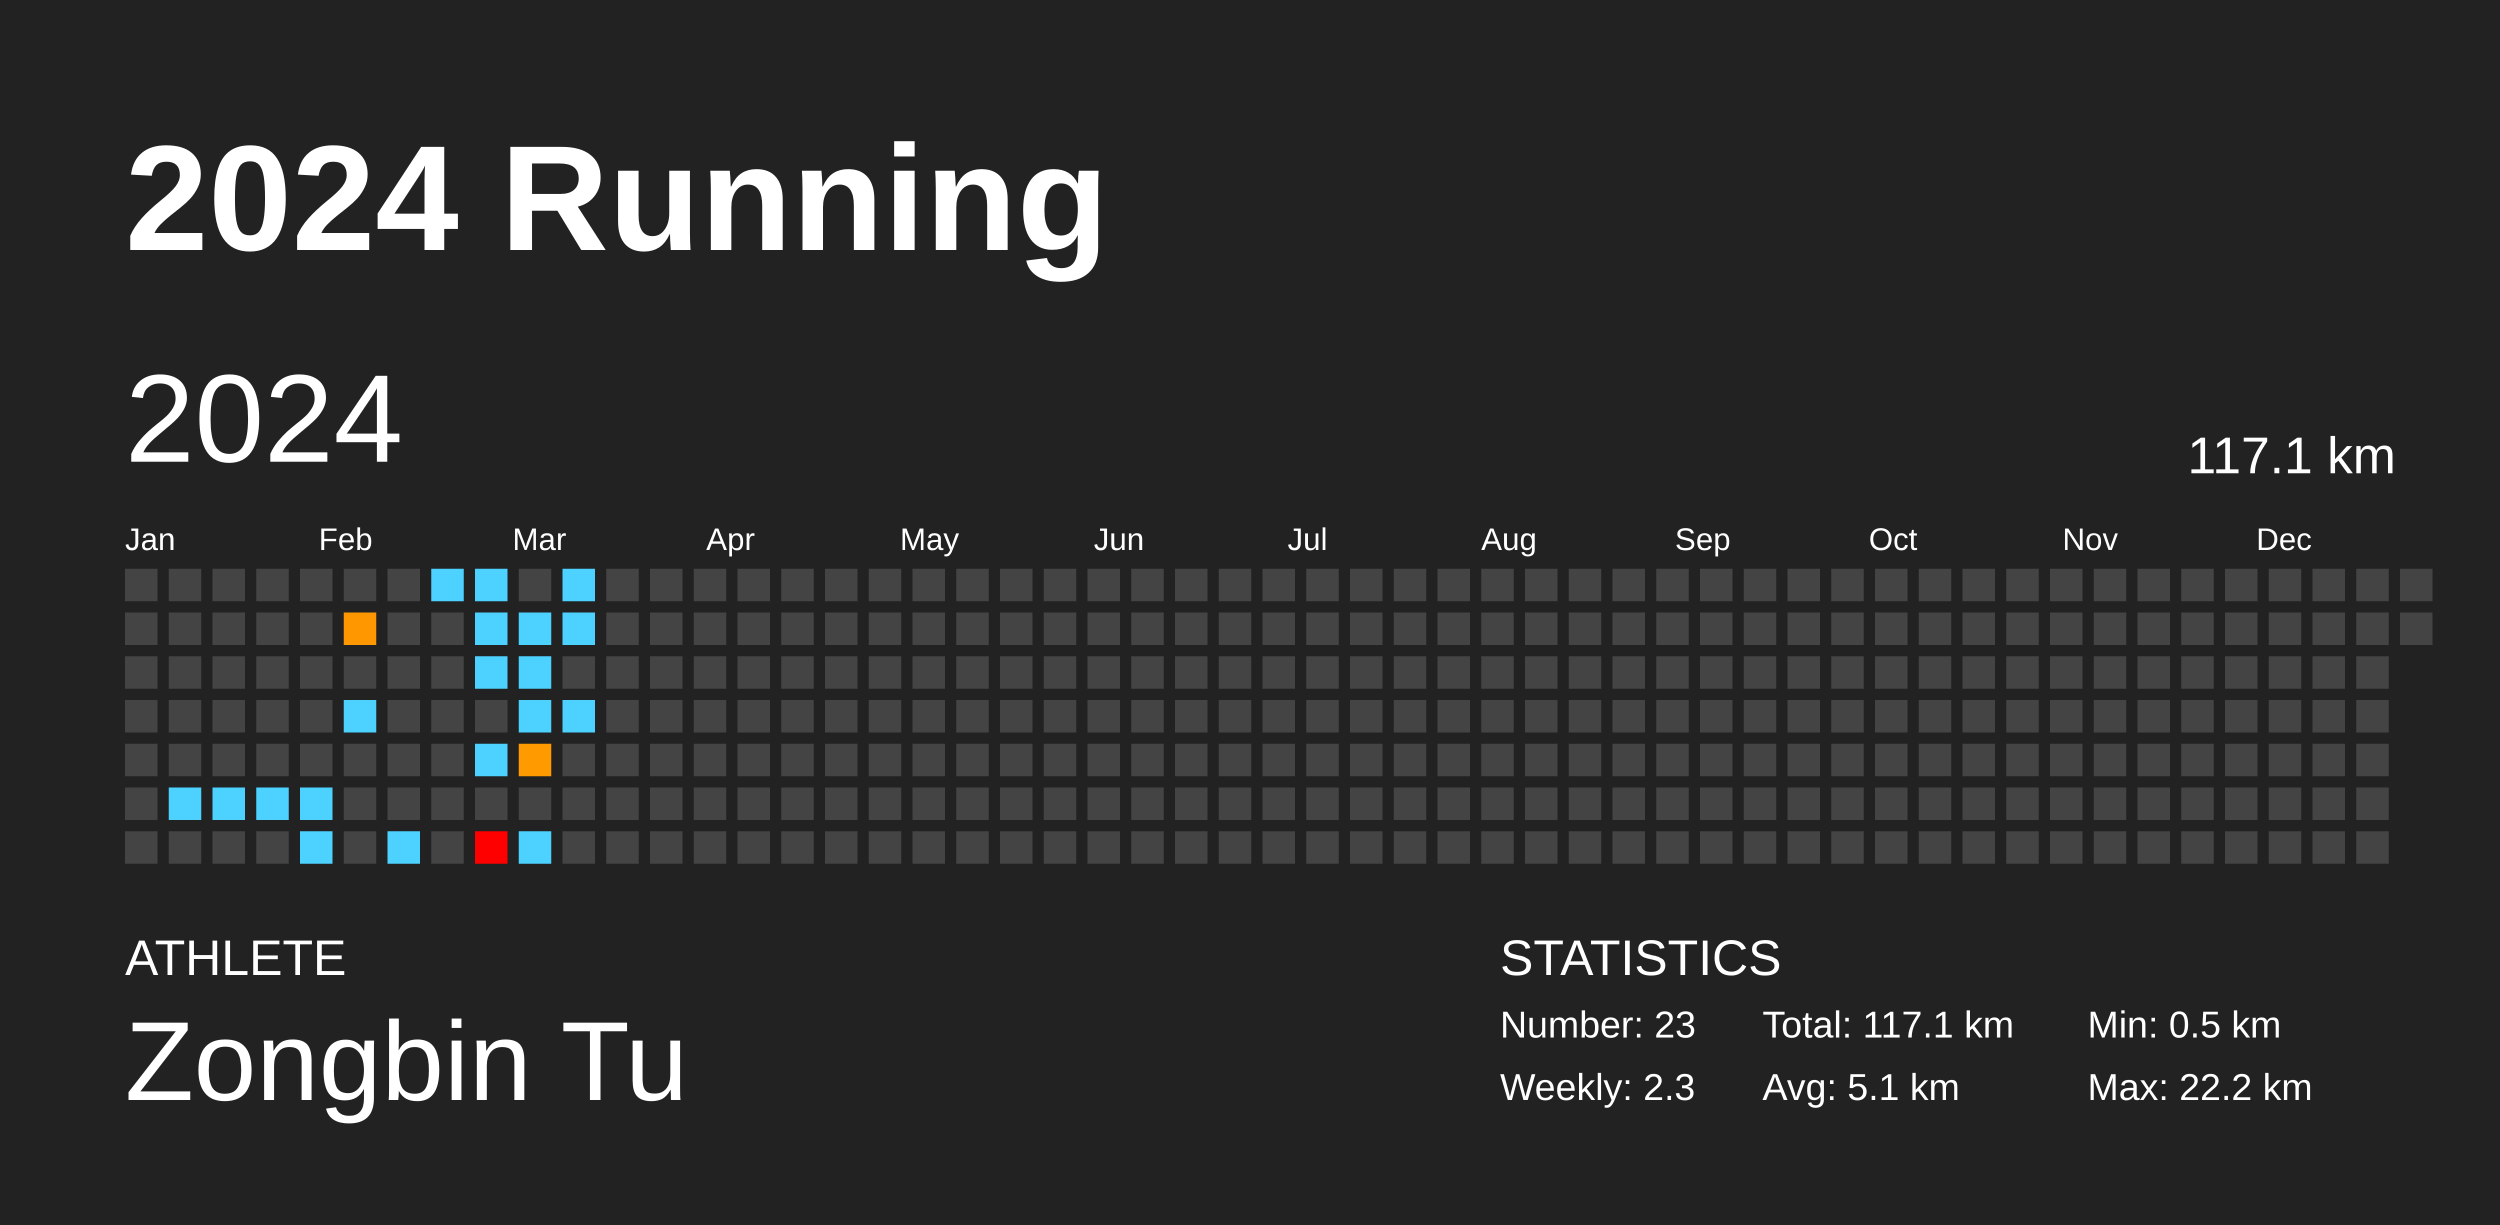
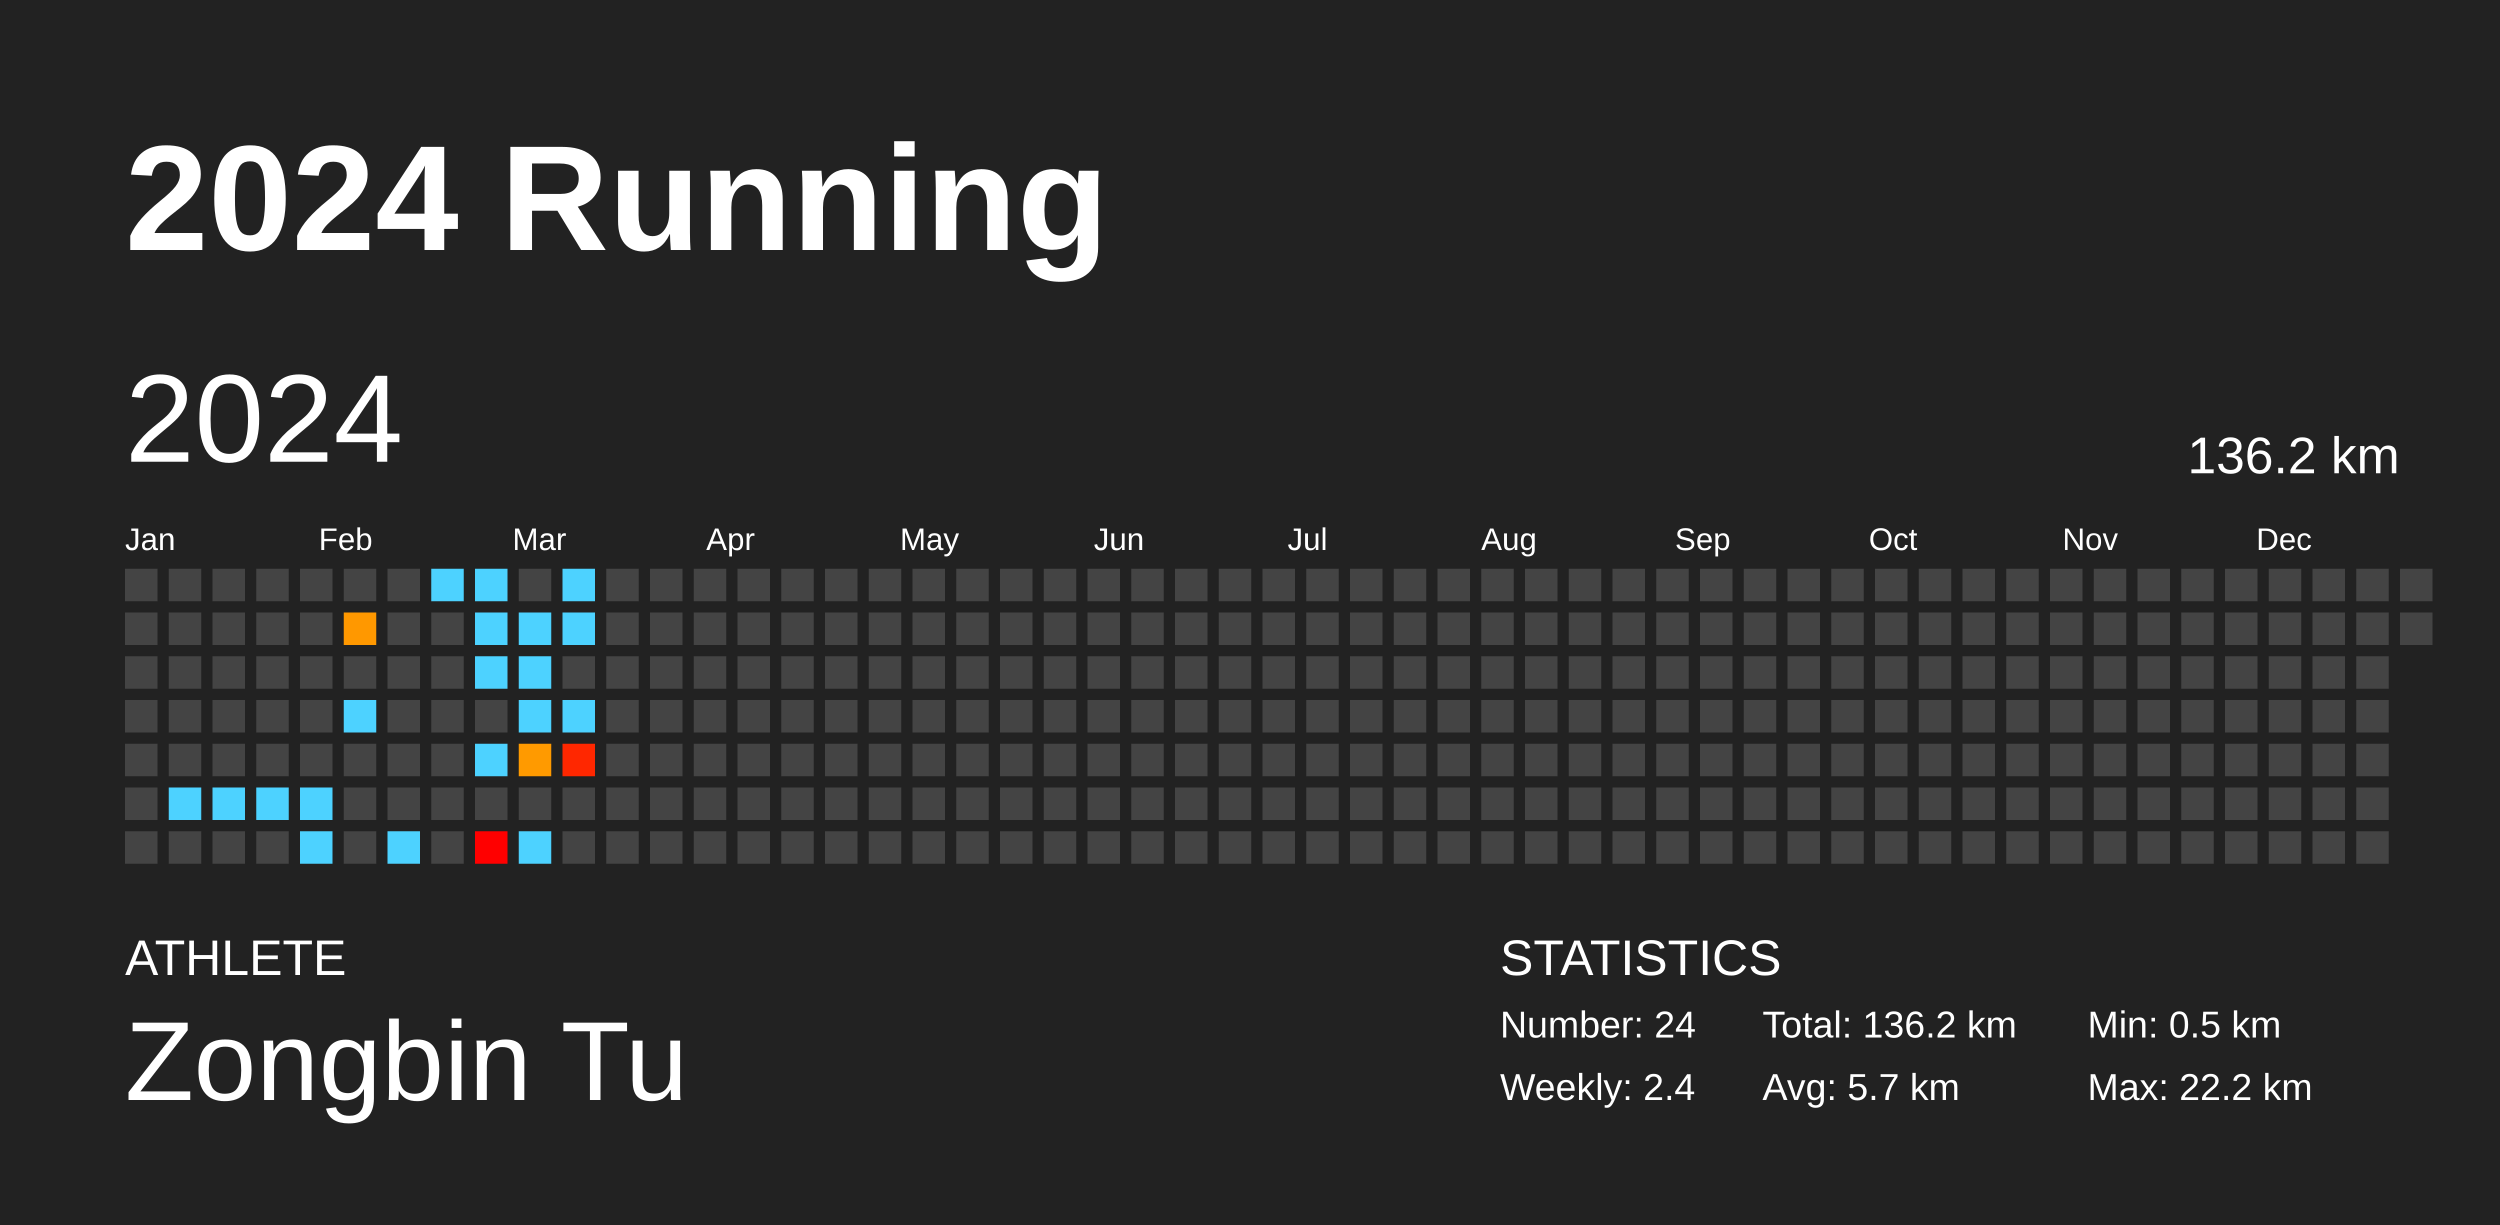
<svg xmlns="http://www.w3.org/2000/svg" baseProfile="full" height="98mm" version="1.1" viewBox="0,0,200,98" width="200mm">
  <defs />
  <rect fill="#222222" height="98" width="200" x="0" y="0" />
  <text fill="#FFFFFF" style="font-size:12px; font-family:Arial; font-weight:bold;" x="10" y="20">2024 Running</text>
  <text fill="#FFFFFF" style="font-size:4px; font-family:Arial" x="10" y="78">ATHLETE</text>
  <text fill="#FFFFFF" style="font-size:9px; font-family:Arial" x="10" y="88">Zongbin Tu</text>
  <text fill="#FFFFFF" style="font-size:4px; font-family:Arial" x="120" y="78">STATISTICS</text>
-   <text fill="#FFFFFF" style="font-size:3px; font-family:Arial" x="120" y="83">Number: 23</text>
-   <text fill="#FFFFFF" style="font-size:3px; font-family:Arial" x="120" y="88">Weekly: 2.3</text>
-   <text fill="#FFFFFF" style="font-size:3px; font-family:Arial" x="141" y="83">Total: 117.1 km</text>
-   <text fill="#FFFFFF" style="font-size:3px; font-family:Arial" x="141" y="88">Avg: 5.1 km</text>
+   <text fill="#FFFFFF" style="font-size:3px; font-family:Arial" x="120" y="83">Number: 24</text>
+   <text fill="#FFFFFF" style="font-size:3px; font-family:Arial" x="120" y="88">Weekly: 2.4</text>
+   <text fill="#FFFFFF" style="font-size:3px; font-family:Arial" x="141" y="83">Total: 136.2 km</text>
+   <text fill="#FFFFFF" style="font-size:3px; font-family:Arial" x="141" y="88">Avg: 5.7 km</text>
  <text fill="#FFFFFF" style="font-size:3px; font-family:Arial" x="167" y="83">Min: 0.5 km</text>
  <text fill="#FFFFFF" style="font-size:3px; font-family:Arial" x="167" y="88">Max: 22.2 km</text>
  <text dominant-baseline="hanging" fill="#FFFFFF" style="font-size:10.0px; font-family:Arial;" x="10" y="30">2024</text>
-   <text dominant-baseline="hanging" fill="#FFFFFF" style="font-size:4.125px; font-family:Arial;" x="175" y="35">117.1 km</text>
+   <text dominant-baseline="hanging" fill="#FFFFFF" style="font-size:4.125px; font-family:Arial;" x="175" y="35">136.2 km</text>
  <text fill="#FFFFFF" style="font-size:2.5px; font-family:Arial" x="10.0" y="44">Jan</text>
  <text fill="#FFFFFF" style="font-size:2.5px; font-family:Arial" x="25.5" y="44">Feb</text>
  <text fill="#FFFFFF" style="font-size:2.5px; font-family:Arial" x="41.0" y="44">Mar</text>
  <text fill="#FFFFFF" style="font-size:2.5px; font-family:Arial" x="56.5" y="44">Apr</text>
  <text fill="#FFFFFF" style="font-size:2.5px; font-family:Arial" x="72.0" y="44">May</text>
  <text fill="#FFFFFF" style="font-size:2.5px; font-family:Arial" x="87.5" y="44">Jun</text>
  <text fill="#FFFFFF" style="font-size:2.5px; font-family:Arial" x="103.0" y="44">Jul</text>
  <text fill="#FFFFFF" style="font-size:2.5px; font-family:Arial" x="118.5" y="44">Aug</text>
  <text fill="#FFFFFF" style="font-size:2.5px; font-family:Arial" x="134.0" y="44">Sep</text>
  <text fill="#FFFFFF" style="font-size:2.5px; font-family:Arial" x="149.5" y="44">Oct</text>
  <text fill="#FFFFFF" style="font-size:2.5px; font-family:Arial" x="165.0" y="44">Nov</text>
  <text fill="#FFFFFF" style="font-size:2.5px; font-family:Arial" x="180.5" y="44">Dec</text>
  <rect fill="#444444" height="2.6" width="2.6" x="10.0" y="45.5" />
  <rect fill="#444444" height="2.6" width="2.6" x="10.0" y="49.0" />
  <rect fill="#444444" height="2.6" width="2.6" x="10.0" y="52.5" />
  <rect fill="#444444" height="2.6" width="2.6" x="10.0" y="56.0" />
  <rect fill="#444444" height="2.6" width="2.6" x="10.0" y="59.5" />
  <rect fill="#444444" height="2.6" width="2.6" x="10.0" y="63.0" />
  <rect fill="#444444" height="2.6" width="2.6" x="10.0" y="66.5" />
  <rect fill="#444444" height="2.6" width="2.6" x="13.5" y="45.5" />
  <rect fill="#444444" height="2.6" width="2.6" x="13.5" y="49.0" />
  <rect fill="#444444" height="2.6" width="2.6" x="13.5" y="52.5" />
  <rect fill="#444444" height="2.6" width="2.6" x="13.5" y="56.0" />
  <rect fill="#444444" height="2.6" width="2.6" x="13.5" y="59.5" />
  <rect fill="#4dd2ff" height="2.6" width="2.6" x="13.5" y="63.0" />
  <rect fill="#444444" height="2.6" width="2.6" x="13.5" y="66.5" />
  <rect fill="#444444" height="2.6" width="2.6" x="17.0" y="45.5" />
  <rect fill="#444444" height="2.6" width="2.6" x="17.0" y="49.0" />
  <rect fill="#444444" height="2.6" width="2.6" x="17.0" y="52.5" />
  <rect fill="#444444" height="2.6" width="2.6" x="17.0" y="56.0" />
  <rect fill="#444444" height="2.6" width="2.6" x="17.0" y="59.5" />
  <rect fill="#4dd2ff" height="2.6" width="2.6" x="17.0" y="63.0" />
  <rect fill="#444444" height="2.6" width="2.6" x="17.0" y="66.5" />
  <rect fill="#444444" height="2.6" width="2.6" x="20.5" y="45.5" />
  <rect fill="#444444" height="2.6" width="2.6" x="20.5" y="49.0" />
  <rect fill="#444444" height="2.6" width="2.6" x="20.5" y="52.5" />
  <rect fill="#444444" height="2.6" width="2.6" x="20.5" y="56.0" />
  <rect fill="#444444" height="2.6" width="2.6" x="20.5" y="59.5" />
  <rect fill="#4dd2ff" height="2.6" width="2.6" x="20.5" y="63.0" />
  <rect fill="#444444" height="2.6" width="2.6" x="20.5" y="66.5" />
  <rect fill="#444444" height="2.6" width="2.6" x="24.0" y="45.5" />
  <rect fill="#444444" height="2.6" width="2.6" x="24.0" y="49.0" />
  <rect fill="#444444" height="2.6" width="2.6" x="24.0" y="52.5" />
  <rect fill="#444444" height="2.6" width="2.6" x="24.0" y="56.0" />
  <rect fill="#444444" height="2.6" width="2.6" x="24.0" y="59.5" />
  <rect fill="#4dd2ff" height="2.6" width="2.6" x="24.0" y="63.0" />
  <rect fill="#4dd2ff" height="2.6" width="2.6" x="24.0" y="66.5" />
  <rect fill="#444444" height="2.6" width="2.6" x="27.5" y="45.5" />
  <rect fill="#ff9800" height="2.6" width="2.6" x="27.5" y="49.0" />
  <rect fill="#444444" height="2.6" width="2.6" x="27.5" y="52.5" />
  <rect fill="#4dd2ff" height="2.6" width="2.6" x="27.5" y="56.0" />
  <rect fill="#444444" height="2.6" width="2.6" x="27.5" y="59.5" />
  <rect fill="#444444" height="2.6" width="2.6" x="27.5" y="63.0" />
  <rect fill="#444444" height="2.6" width="2.6" x="27.5" y="66.5" />
  <rect fill="#444444" height="2.6" width="2.6" x="31.0" y="45.5" />
  <rect fill="#444444" height="2.6" width="2.6" x="31.0" y="49.0" />
  <rect fill="#444444" height="2.6" width="2.6" x="31.0" y="52.5" />
  <rect fill="#444444" height="2.6" width="2.6" x="31.0" y="56.0" />
  <rect fill="#444444" height="2.6" width="2.6" x="31.0" y="59.5" />
  <rect fill="#444444" height="2.6" width="2.6" x="31.0" y="63.0" />
  <rect fill="#4dd2ff" height="2.6" width="2.6" x="31.0" y="66.5" />
  <rect fill="#4dd2ff" height="2.6" width="2.6" x="34.5" y="45.5" />
  <rect fill="#444444" height="2.6" width="2.6" x="34.5" y="49.0" />
  <rect fill="#444444" height="2.6" width="2.6" x="34.5" y="52.5" />
  <rect fill="#444444" height="2.6" width="2.6" x="34.5" y="56.0" />
  <rect fill="#444444" height="2.6" width="2.6" x="34.5" y="59.5" />
  <rect fill="#444444" height="2.6" width="2.6" x="34.5" y="63.0" />
  <rect fill="#444444" height="2.6" width="2.6" x="34.5" y="66.5" />
  <rect fill="#4dd2ff" height="2.6" width="2.6" x="38.0" y="45.5" />
  <rect fill="#4dd2ff" height="2.6" width="2.6" x="38.0" y="49.0" />
  <rect fill="#4dd2ff" height="2.6" width="2.6" x="38.0" y="52.5" />
  <rect fill="#444444" height="2.6" width="2.6" x="38.0" y="56.0" />
  <rect fill="#4dd2ff" height="2.6" width="2.6" x="38.0" y="59.5" />
  <rect fill="#444444" height="2.6" width="2.6" x="38.0" y="63.0" />
  <rect fill="red" height="2.6" width="2.6" x="38.0" y="66.5" />
  <rect fill="#444444" height="2.6" width="2.6" x="41.5" y="45.5" />
  <rect fill="#4dd2ff" height="2.6" width="2.6" x="41.5" y="49.0" />
  <rect fill="#4dd2ff" height="2.6" width="2.6" x="41.5" y="52.5" />
  <rect fill="#4dd2ff" height="2.6" width="2.6" x="41.5" y="56.0" />
  <rect fill="#ff9a00" height="2.6" width="2.6" x="41.5" y="59.5" />
  <rect fill="#444444" height="2.6" width="2.6" x="41.5" y="63.0" />
  <rect fill="#4dd2ff" height="2.6" width="2.6" x="41.5" y="66.5" />
  <rect fill="#4dd2ff" height="2.6" width="2.6" x="45.0" y="45.5" />
  <rect fill="#4dd2ff" height="2.6" width="2.6" x="45.0" y="49.0" />
  <rect fill="#444444" height="2.6" width="2.6" x="45.0" y="52.5" />
  <rect fill="#4dd2ff" height="2.6" width="2.6" x="45.0" y="56.0" />
-   <rect fill="#444444" height="2.6" width="2.6" x="45.0" y="59.5" />
+   <rect fill="#ff2700" height="2.6" width="2.6" x="45.0" y="59.5" />
  <rect fill="#444444" height="2.6" width="2.6" x="45.0" y="63.0" />
  <rect fill="#444444" height="2.6" width="2.6" x="45.0" y="66.5" />
  <rect fill="#444444" height="2.6" width="2.6" x="48.5" y="45.5" />
  <rect fill="#444444" height="2.6" width="2.6" x="48.5" y="49.0" />
  <rect fill="#444444" height="2.6" width="2.6" x="48.5" y="52.5" />
  <rect fill="#444444" height="2.6" width="2.6" x="48.5" y="56.0" />
  <rect fill="#444444" height="2.6" width="2.6" x="48.5" y="59.5" />
  <rect fill="#444444" height="2.6" width="2.6" x="48.5" y="63.0" />
  <rect fill="#444444" height="2.6" width="2.6" x="48.5" y="66.5" />
  <rect fill="#444444" height="2.6" width="2.6" x="52.0" y="45.5" />
  <rect fill="#444444" height="2.6" width="2.6" x="52.0" y="49.0" />
  <rect fill="#444444" height="2.6" width="2.6" x="52.0" y="52.5" />
  <rect fill="#444444" height="2.6" width="2.6" x="52.0" y="56.0" />
  <rect fill="#444444" height="2.6" width="2.6" x="52.0" y="59.5" />
  <rect fill="#444444" height="2.6" width="2.6" x="52.0" y="63.0" />
  <rect fill="#444444" height="2.6" width="2.6" x="52.0" y="66.5" />
  <rect fill="#444444" height="2.6" width="2.6" x="55.5" y="45.5" />
  <rect fill="#444444" height="2.6" width="2.6" x="55.5" y="49.0" />
  <rect fill="#444444" height="2.6" width="2.6" x="55.5" y="52.5" />
  <rect fill="#444444" height="2.6" width="2.6" x="55.5" y="56.0" />
  <rect fill="#444444" height="2.6" width="2.6" x="55.5" y="59.5" />
  <rect fill="#444444" height="2.6" width="2.6" x="55.5" y="63.0" />
  <rect fill="#444444" height="2.6" width="2.6" x="55.5" y="66.5" />
  <rect fill="#444444" height="2.6" width="2.6" x="59.0" y="45.5" />
  <rect fill="#444444" height="2.6" width="2.6" x="59.0" y="49.0" />
  <rect fill="#444444" height="2.6" width="2.6" x="59.0" y="52.5" />
  <rect fill="#444444" height="2.6" width="2.6" x="59.0" y="56.0" />
  <rect fill="#444444" height="2.6" width="2.6" x="59.0" y="59.5" />
  <rect fill="#444444" height="2.6" width="2.6" x="59.0" y="63.0" />
  <rect fill="#444444" height="2.6" width="2.6" x="59.0" y="66.5" />
  <rect fill="#444444" height="2.6" width="2.6" x="62.5" y="45.5" />
  <rect fill="#444444" height="2.6" width="2.6" x="62.5" y="49.0" />
  <rect fill="#444444" height="2.6" width="2.6" x="62.5" y="52.5" />
  <rect fill="#444444" height="2.6" width="2.6" x="62.5" y="56.0" />
  <rect fill="#444444" height="2.6" width="2.6" x="62.5" y="59.5" />
  <rect fill="#444444" height="2.6" width="2.6" x="62.5" y="63.0" />
  <rect fill="#444444" height="2.6" width="2.6" x="62.5" y="66.5" />
  <rect fill="#444444" height="2.6" width="2.6" x="66.0" y="45.5" />
  <rect fill="#444444" height="2.6" width="2.6" x="66.0" y="49.0" />
  <rect fill="#444444" height="2.6" width="2.6" x="66.0" y="52.5" />
  <rect fill="#444444" height="2.6" width="2.6" x="66.0" y="56.0" />
  <rect fill="#444444" height="2.6" width="2.6" x="66.0" y="59.5" />
  <rect fill="#444444" height="2.6" width="2.6" x="66.0" y="63.0" />
  <rect fill="#444444" height="2.6" width="2.6" x="66.0" y="66.5" />
  <rect fill="#444444" height="2.6" width="2.6" x="69.5" y="45.5" />
  <rect fill="#444444" height="2.6" width="2.6" x="69.5" y="49.0" />
  <rect fill="#444444" height="2.6" width="2.6" x="69.5" y="52.5" />
  <rect fill="#444444" height="2.6" width="2.6" x="69.5" y="56.0" />
  <rect fill="#444444" height="2.6" width="2.6" x="69.5" y="59.5" />
  <rect fill="#444444" height="2.6" width="2.6" x="69.5" y="63.0" />
  <rect fill="#444444" height="2.6" width="2.6" x="69.5" y="66.5" />
  <rect fill="#444444" height="2.6" width="2.6" x="73.0" y="45.5" />
  <rect fill="#444444" height="2.6" width="2.6" x="73.0" y="49.0" />
  <rect fill="#444444" height="2.6" width="2.6" x="73.0" y="52.5" />
  <rect fill="#444444" height="2.6" width="2.6" x="73.0" y="56.0" />
  <rect fill="#444444" height="2.6" width="2.6" x="73.0" y="59.5" />
  <rect fill="#444444" height="2.6" width="2.6" x="73.0" y="63.0" />
  <rect fill="#444444" height="2.6" width="2.6" x="73.0" y="66.5" />
  <rect fill="#444444" height="2.6" width="2.6" x="76.5" y="45.5" />
  <rect fill="#444444" height="2.6" width="2.6" x="76.5" y="49.0" />
  <rect fill="#444444" height="2.6" width="2.6" x="76.5" y="52.5" />
  <rect fill="#444444" height="2.6" width="2.6" x="76.5" y="56.0" />
  <rect fill="#444444" height="2.6" width="2.6" x="76.5" y="59.5" />
  <rect fill="#444444" height="2.6" width="2.6" x="76.5" y="63.0" />
  <rect fill="#444444" height="2.6" width="2.6" x="76.5" y="66.5" />
  <rect fill="#444444" height="2.6" width="2.6" x="80.0" y="45.5" />
  <rect fill="#444444" height="2.6" width="2.6" x="80.0" y="49.0" />
  <rect fill="#444444" height="2.6" width="2.6" x="80.0" y="52.5" />
  <rect fill="#444444" height="2.6" width="2.6" x="80.0" y="56.0" />
  <rect fill="#444444" height="2.6" width="2.6" x="80.0" y="59.5" />
  <rect fill="#444444" height="2.6" width="2.6" x="80.0" y="63.0" />
  <rect fill="#444444" height="2.6" width="2.6" x="80.0" y="66.5" />
  <rect fill="#444444" height="2.6" width="2.6" x="83.5" y="45.5" />
  <rect fill="#444444" height="2.6" width="2.6" x="83.5" y="49.0" />
  <rect fill="#444444" height="2.6" width="2.6" x="83.5" y="52.5" />
  <rect fill="#444444" height="2.6" width="2.6" x="83.5" y="56.0" />
  <rect fill="#444444" height="2.6" width="2.6" x="83.5" y="59.5" />
  <rect fill="#444444" height="2.6" width="2.6" x="83.5" y="63.0" />
  <rect fill="#444444" height="2.6" width="2.6" x="83.5" y="66.5" />
  <rect fill="#444444" height="2.6" width="2.6" x="87.0" y="45.5" />
  <rect fill="#444444" height="2.6" width="2.6" x="87.0" y="49.0" />
  <rect fill="#444444" height="2.6" width="2.6" x="87.0" y="52.5" />
  <rect fill="#444444" height="2.6" width="2.6" x="87.0" y="56.0" />
  <rect fill="#444444" height="2.6" width="2.6" x="87.0" y="59.5" />
  <rect fill="#444444" height="2.6" width="2.6" x="87.0" y="63.0" />
  <rect fill="#444444" height="2.6" width="2.6" x="87.0" y="66.5" />
  <rect fill="#444444" height="2.6" width="2.6" x="90.5" y="45.5" />
  <rect fill="#444444" height="2.6" width="2.6" x="90.5" y="49.0" />
  <rect fill="#444444" height="2.6" width="2.6" x="90.5" y="52.5" />
  <rect fill="#444444" height="2.6" width="2.6" x="90.5" y="56.0" />
  <rect fill="#444444" height="2.6" width="2.6" x="90.5" y="59.5" />
  <rect fill="#444444" height="2.6" width="2.6" x="90.5" y="63.0" />
  <rect fill="#444444" height="2.6" width="2.6" x="90.5" y="66.5" />
  <rect fill="#444444" height="2.6" width="2.6" x="94.0" y="45.5" />
  <rect fill="#444444" height="2.6" width="2.6" x="94.0" y="49.0" />
  <rect fill="#444444" height="2.6" width="2.6" x="94.0" y="52.5" />
  <rect fill="#444444" height="2.6" width="2.6" x="94.0" y="56.0" />
  <rect fill="#444444" height="2.6" width="2.6" x="94.0" y="59.5" />
  <rect fill="#444444" height="2.6" width="2.6" x="94.0" y="63.0" />
  <rect fill="#444444" height="2.6" width="2.6" x="94.0" y="66.5" />
  <rect fill="#444444" height="2.6" width="2.6" x="97.5" y="45.5" />
  <rect fill="#444444" height="2.6" width="2.6" x="97.5" y="49.0" />
  <rect fill="#444444" height="2.6" width="2.6" x="97.5" y="52.5" />
  <rect fill="#444444" height="2.6" width="2.6" x="97.5" y="56.0" />
  <rect fill="#444444" height="2.6" width="2.6" x="97.5" y="59.5" />
  <rect fill="#444444" height="2.6" width="2.6" x="97.5" y="63.0" />
  <rect fill="#444444" height="2.6" width="2.6" x="97.5" y="66.5" />
  <rect fill="#444444" height="2.6" width="2.6" x="101.0" y="45.5" />
  <rect fill="#444444" height="2.6" width="2.6" x="101.0" y="49.0" />
  <rect fill="#444444" height="2.6" width="2.6" x="101.0" y="52.5" />
  <rect fill="#444444" height="2.6" width="2.6" x="101.0" y="56.0" />
  <rect fill="#444444" height="2.6" width="2.6" x="101.0" y="59.5" />
  <rect fill="#444444" height="2.6" width="2.6" x="101.0" y="63.0" />
  <rect fill="#444444" height="2.6" width="2.6" x="101.0" y="66.5" />
  <rect fill="#444444" height="2.6" width="2.6" x="104.5" y="45.5" />
  <rect fill="#444444" height="2.6" width="2.6" x="104.5" y="49.0" />
  <rect fill="#444444" height="2.6" width="2.6" x="104.5" y="52.5" />
  <rect fill="#444444" height="2.6" width="2.6" x="104.5" y="56.0" />
  <rect fill="#444444" height="2.6" width="2.6" x="104.5" y="59.5" />
  <rect fill="#444444" height="2.6" width="2.6" x="104.5" y="63.0" />
  <rect fill="#444444" height="2.6" width="2.6" x="104.5" y="66.5" />
  <rect fill="#444444" height="2.6" width="2.6" x="108.0" y="45.5" />
  <rect fill="#444444" height="2.6" width="2.6" x="108.0" y="49.0" />
  <rect fill="#444444" height="2.6" width="2.6" x="108.0" y="52.5" />
  <rect fill="#444444" height="2.6" width="2.6" x="108.0" y="56.0" />
  <rect fill="#444444" height="2.6" width="2.6" x="108.0" y="59.5" />
  <rect fill="#444444" height="2.6" width="2.6" x="108.0" y="63.0" />
  <rect fill="#444444" height="2.6" width="2.6" x="108.0" y="66.5" />
  <rect fill="#444444" height="2.6" width="2.6" x="111.5" y="45.5" />
  <rect fill="#444444" height="2.6" width="2.6" x="111.5" y="49.0" />
  <rect fill="#444444" height="2.6" width="2.6" x="111.5" y="52.5" />
  <rect fill="#444444" height="2.6" width="2.6" x="111.5" y="56.0" />
  <rect fill="#444444" height="2.6" width="2.6" x="111.5" y="59.5" />
  <rect fill="#444444" height="2.6" width="2.6" x="111.5" y="63.0" />
  <rect fill="#444444" height="2.6" width="2.6" x="111.5" y="66.5" />
  <rect fill="#444444" height="2.6" width="2.6" x="115.0" y="45.5" />
  <rect fill="#444444" height="2.6" width="2.6" x="115.0" y="49.0" />
  <rect fill="#444444" height="2.6" width="2.6" x="115.0" y="52.5" />
  <rect fill="#444444" height="2.6" width="2.6" x="115.0" y="56.0" />
  <rect fill="#444444" height="2.6" width="2.6" x="115.0" y="59.5" />
  <rect fill="#444444" height="2.6" width="2.6" x="115.0" y="63.0" />
  <rect fill="#444444" height="2.6" width="2.6" x="115.0" y="66.5" />
  <rect fill="#444444" height="2.6" width="2.6" x="118.5" y="45.5" />
  <rect fill="#444444" height="2.6" width="2.6" x="118.5" y="49.0" />
  <rect fill="#444444" height="2.6" width="2.6" x="118.5" y="52.5" />
  <rect fill="#444444" height="2.6" width="2.6" x="118.5" y="56.0" />
  <rect fill="#444444" height="2.6" width="2.6" x="118.5" y="59.5" />
  <rect fill="#444444" height="2.6" width="2.6" x="118.5" y="63.0" />
  <rect fill="#444444" height="2.6" width="2.6" x="118.5" y="66.5" />
  <rect fill="#444444" height="2.6" width="2.6" x="122.0" y="45.5" />
  <rect fill="#444444" height="2.6" width="2.6" x="122.0" y="49.0" />
  <rect fill="#444444" height="2.6" width="2.6" x="122.0" y="52.5" />
  <rect fill="#444444" height="2.6" width="2.6" x="122.0" y="56.0" />
  <rect fill="#444444" height="2.6" width="2.6" x="122.0" y="59.5" />
  <rect fill="#444444" height="2.6" width="2.6" x="122.0" y="63.0" />
  <rect fill="#444444" height="2.6" width="2.6" x="122.0" y="66.5" />
  <rect fill="#444444" height="2.6" width="2.6" x="125.5" y="45.5" />
  <rect fill="#444444" height="2.6" width="2.6" x="125.5" y="49.0" />
  <rect fill="#444444" height="2.6" width="2.6" x="125.5" y="52.5" />
  <rect fill="#444444" height="2.6" width="2.6" x="125.5" y="56.0" />
  <rect fill="#444444" height="2.6" width="2.6" x="125.5" y="59.5" />
  <rect fill="#444444" height="2.6" width="2.6" x="125.5" y="63.0" />
  <rect fill="#444444" height="2.6" width="2.6" x="125.5" y="66.5" />
  <rect fill="#444444" height="2.6" width="2.6" x="129.0" y="45.5" />
  <rect fill="#444444" height="2.6" width="2.6" x="129.0" y="49.0" />
  <rect fill="#444444" height="2.6" width="2.6" x="129.0" y="52.5" />
  <rect fill="#444444" height="2.6" width="2.6" x="129.0" y="56.0" />
  <rect fill="#444444" height="2.6" width="2.6" x="129.0" y="59.5" />
  <rect fill="#444444" height="2.6" width="2.6" x="129.0" y="63.0" />
  <rect fill="#444444" height="2.6" width="2.6" x="129.0" y="66.5" />
  <rect fill="#444444" height="2.6" width="2.6" x="132.5" y="45.5" />
  <rect fill="#444444" height="2.6" width="2.6" x="132.5" y="49.0" />
  <rect fill="#444444" height="2.6" width="2.6" x="132.5" y="52.5" />
  <rect fill="#444444" height="2.6" width="2.6" x="132.5" y="56.0" />
  <rect fill="#444444" height="2.6" width="2.6" x="132.5" y="59.5" />
  <rect fill="#444444" height="2.6" width="2.6" x="132.5" y="63.0" />
  <rect fill="#444444" height="2.6" width="2.6" x="132.5" y="66.5" />
  <rect fill="#444444" height="2.6" width="2.6" x="136.0" y="45.5" />
  <rect fill="#444444" height="2.6" width="2.6" x="136.0" y="49.0" />
  <rect fill="#444444" height="2.6" width="2.6" x="136.0" y="52.5" />
  <rect fill="#444444" height="2.6" width="2.6" x="136.0" y="56.0" />
  <rect fill="#444444" height="2.6" width="2.6" x="136.0" y="59.5" />
  <rect fill="#444444" height="2.6" width="2.6" x="136.0" y="63.0" />
  <rect fill="#444444" height="2.6" width="2.6" x="136.0" y="66.5" />
  <rect fill="#444444" height="2.6" width="2.6" x="139.5" y="45.5" />
  <rect fill="#444444" height="2.6" width="2.6" x="139.5" y="49.0" />
  <rect fill="#444444" height="2.6" width="2.6" x="139.5" y="52.5" />
  <rect fill="#444444" height="2.6" width="2.6" x="139.5" y="56.0" />
  <rect fill="#444444" height="2.6" width="2.6" x="139.5" y="59.5" />
  <rect fill="#444444" height="2.6" width="2.6" x="139.5" y="63.0" />
  <rect fill="#444444" height="2.6" width="2.6" x="139.5" y="66.5" />
  <rect fill="#444444" height="2.6" width="2.6" x="143.0" y="45.5" />
  <rect fill="#444444" height="2.6" width="2.6" x="143.0" y="49.0" />
  <rect fill="#444444" height="2.6" width="2.6" x="143.0" y="52.5" />
  <rect fill="#444444" height="2.6" width="2.6" x="143.0" y="56.0" />
  <rect fill="#444444" height="2.6" width="2.6" x="143.0" y="59.5" />
  <rect fill="#444444" height="2.6" width="2.6" x="143.0" y="63.0" />
  <rect fill="#444444" height="2.6" width="2.6" x="143.0" y="66.5" />
  <rect fill="#444444" height="2.6" width="2.6" x="146.5" y="45.5" />
  <rect fill="#444444" height="2.6" width="2.6" x="146.5" y="49.0" />
  <rect fill="#444444" height="2.6" width="2.6" x="146.5" y="52.5" />
  <rect fill="#444444" height="2.6" width="2.6" x="146.5" y="56.0" />
  <rect fill="#444444" height="2.6" width="2.6" x="146.5" y="59.5" />
  <rect fill="#444444" height="2.6" width="2.6" x="146.5" y="63.0" />
  <rect fill="#444444" height="2.6" width="2.6" x="146.5" y="66.5" />
  <rect fill="#444444" height="2.6" width="2.6" x="150.0" y="45.5" />
  <rect fill="#444444" height="2.6" width="2.6" x="150.0" y="49.0" />
  <rect fill="#444444" height="2.6" width="2.6" x="150.0" y="52.5" />
  <rect fill="#444444" height="2.6" width="2.6" x="150.0" y="56.0" />
  <rect fill="#444444" height="2.6" width="2.6" x="150.0" y="59.5" />
  <rect fill="#444444" height="2.6" width="2.6" x="150.0" y="63.0" />
  <rect fill="#444444" height="2.6" width="2.6" x="150.0" y="66.5" />
  <rect fill="#444444" height="2.6" width="2.6" x="153.5" y="45.5" />
  <rect fill="#444444" height="2.6" width="2.6" x="153.5" y="49.0" />
  <rect fill="#444444" height="2.6" width="2.6" x="153.5" y="52.5" />
  <rect fill="#444444" height="2.6" width="2.6" x="153.5" y="56.0" />
  <rect fill="#444444" height="2.6" width="2.6" x="153.5" y="59.5" />
  <rect fill="#444444" height="2.6" width="2.6" x="153.5" y="63.0" />
  <rect fill="#444444" height="2.6" width="2.6" x="153.5" y="66.5" />
  <rect fill="#444444" height="2.6" width="2.6" x="157.0" y="45.5" />
  <rect fill="#444444" height="2.6" width="2.6" x="157.0" y="49.0" />
  <rect fill="#444444" height="2.6" width="2.6" x="157.0" y="52.5" />
  <rect fill="#444444" height="2.6" width="2.6" x="157.0" y="56.0" />
  <rect fill="#444444" height="2.6" width="2.6" x="157.0" y="59.5" />
  <rect fill="#444444" height="2.6" width="2.6" x="157.0" y="63.0" />
  <rect fill="#444444" height="2.6" width="2.6" x="157.0" y="66.5" />
  <rect fill="#444444" height="2.6" width="2.6" x="160.5" y="45.5" />
  <rect fill="#444444" height="2.6" width="2.6" x="160.5" y="49.0" />
  <rect fill="#444444" height="2.6" width="2.6" x="160.5" y="52.5" />
  <rect fill="#444444" height="2.6" width="2.6" x="160.5" y="56.0" />
  <rect fill="#444444" height="2.6" width="2.6" x="160.5" y="59.5" />
  <rect fill="#444444" height="2.6" width="2.6" x="160.5" y="63.0" />
  <rect fill="#444444" height="2.6" width="2.6" x="160.5" y="66.5" />
  <rect fill="#444444" height="2.6" width="2.6" x="164.0" y="45.5" />
  <rect fill="#444444" height="2.6" width="2.6" x="164.0" y="49.0" />
  <rect fill="#444444" height="2.6" width="2.6" x="164.0" y="52.5" />
  <rect fill="#444444" height="2.6" width="2.6" x="164.0" y="56.0" />
  <rect fill="#444444" height="2.6" width="2.6" x="164.0" y="59.5" />
  <rect fill="#444444" height="2.6" width="2.6" x="164.0" y="63.0" />
  <rect fill="#444444" height="2.6" width="2.6" x="164.0" y="66.5" />
  <rect fill="#444444" height="2.6" width="2.6" x="167.5" y="45.5" />
  <rect fill="#444444" height="2.6" width="2.6" x="167.5" y="49.0" />
  <rect fill="#444444" height="2.6" width="2.6" x="167.5" y="52.5" />
  <rect fill="#444444" height="2.6" width="2.6" x="167.5" y="56.0" />
  <rect fill="#444444" height="2.6" width="2.6" x="167.5" y="59.5" />
  <rect fill="#444444" height="2.6" width="2.6" x="167.5" y="63.0" />
  <rect fill="#444444" height="2.6" width="2.6" x="167.5" y="66.5" />
  <rect fill="#444444" height="2.6" width="2.6" x="171.0" y="45.5" />
  <rect fill="#444444" height="2.6" width="2.6" x="171.0" y="49.0" />
  <rect fill="#444444" height="2.6" width="2.6" x="171.0" y="52.5" />
  <rect fill="#444444" height="2.6" width="2.6" x="171.0" y="56.0" />
  <rect fill="#444444" height="2.6" width="2.6" x="171.0" y="59.5" />
  <rect fill="#444444" height="2.6" width="2.6" x="171.0" y="63.0" />
  <rect fill="#444444" height="2.6" width="2.6" x="171.0" y="66.5" />
  <rect fill="#444444" height="2.6" width="2.6" x="174.5" y="45.5" />
  <rect fill="#444444" height="2.6" width="2.6" x="174.5" y="49.0" />
  <rect fill="#444444" height="2.6" width="2.6" x="174.5" y="52.5" />
  <rect fill="#444444" height="2.6" width="2.6" x="174.5" y="56.0" />
  <rect fill="#444444" height="2.6" width="2.6" x="174.5" y="59.5" />
  <rect fill="#444444" height="2.6" width="2.6" x="174.5" y="63.0" />
  <rect fill="#444444" height="2.6" width="2.6" x="174.5" y="66.5" />
  <rect fill="#444444" height="2.6" width="2.6" x="178.0" y="45.5" />
  <rect fill="#444444" height="2.6" width="2.6" x="178.0" y="49.0" />
  <rect fill="#444444" height="2.6" width="2.6" x="178.0" y="52.5" />
  <rect fill="#444444" height="2.6" width="2.6" x="178.0" y="56.0" />
  <rect fill="#444444" height="2.6" width="2.6" x="178.0" y="59.5" />
  <rect fill="#444444" height="2.6" width="2.6" x="178.0" y="63.0" />
  <rect fill="#444444" height="2.6" width="2.6" x="178.0" y="66.5" />
  <rect fill="#444444" height="2.6" width="2.6" x="181.5" y="45.5" />
  <rect fill="#444444" height="2.6" width="2.6" x="181.5" y="49.0" />
  <rect fill="#444444" height="2.6" width="2.6" x="181.5" y="52.5" />
  <rect fill="#444444" height="2.6" width="2.6" x="181.5" y="56.0" />
  <rect fill="#444444" height="2.6" width="2.6" x="181.5" y="59.5" />
  <rect fill="#444444" height="2.6" width="2.6" x="181.5" y="63.0" />
  <rect fill="#444444" height="2.6" width="2.6" x="181.5" y="66.5" />
  <rect fill="#444444" height="2.6" width="2.6" x="185.0" y="45.5" />
  <rect fill="#444444" height="2.6" width="2.6" x="185.0" y="49.0" />
  <rect fill="#444444" height="2.6" width="2.6" x="185.0" y="52.5" />
  <rect fill="#444444" height="2.6" width="2.6" x="185.0" y="56.0" />
  <rect fill="#444444" height="2.6" width="2.6" x="185.0" y="59.5" />
  <rect fill="#444444" height="2.6" width="2.6" x="185.0" y="63.0" />
  <rect fill="#444444" height="2.6" width="2.6" x="185.0" y="66.5" />
  <rect fill="#444444" height="2.6" width="2.6" x="188.5" y="45.5" />
  <rect fill="#444444" height="2.6" width="2.6" x="188.5" y="49.0" />
  <rect fill="#444444" height="2.6" width="2.6" x="188.5" y="52.5" />
  <rect fill="#444444" height="2.6" width="2.6" x="188.5" y="56.0" />
  <rect fill="#444444" height="2.6" width="2.6" x="188.5" y="59.5" />
  <rect fill="#444444" height="2.6" width="2.6" x="188.5" y="63.0" />
  <rect fill="#444444" height="2.6" width="2.6" x="188.5" y="66.5" />
  <rect fill="#444444" height="2.6" width="2.6" x="192.0" y="45.5" />
  <rect fill="#444444" height="2.6" width="2.6" x="192.0" y="49.0" />
</svg>
